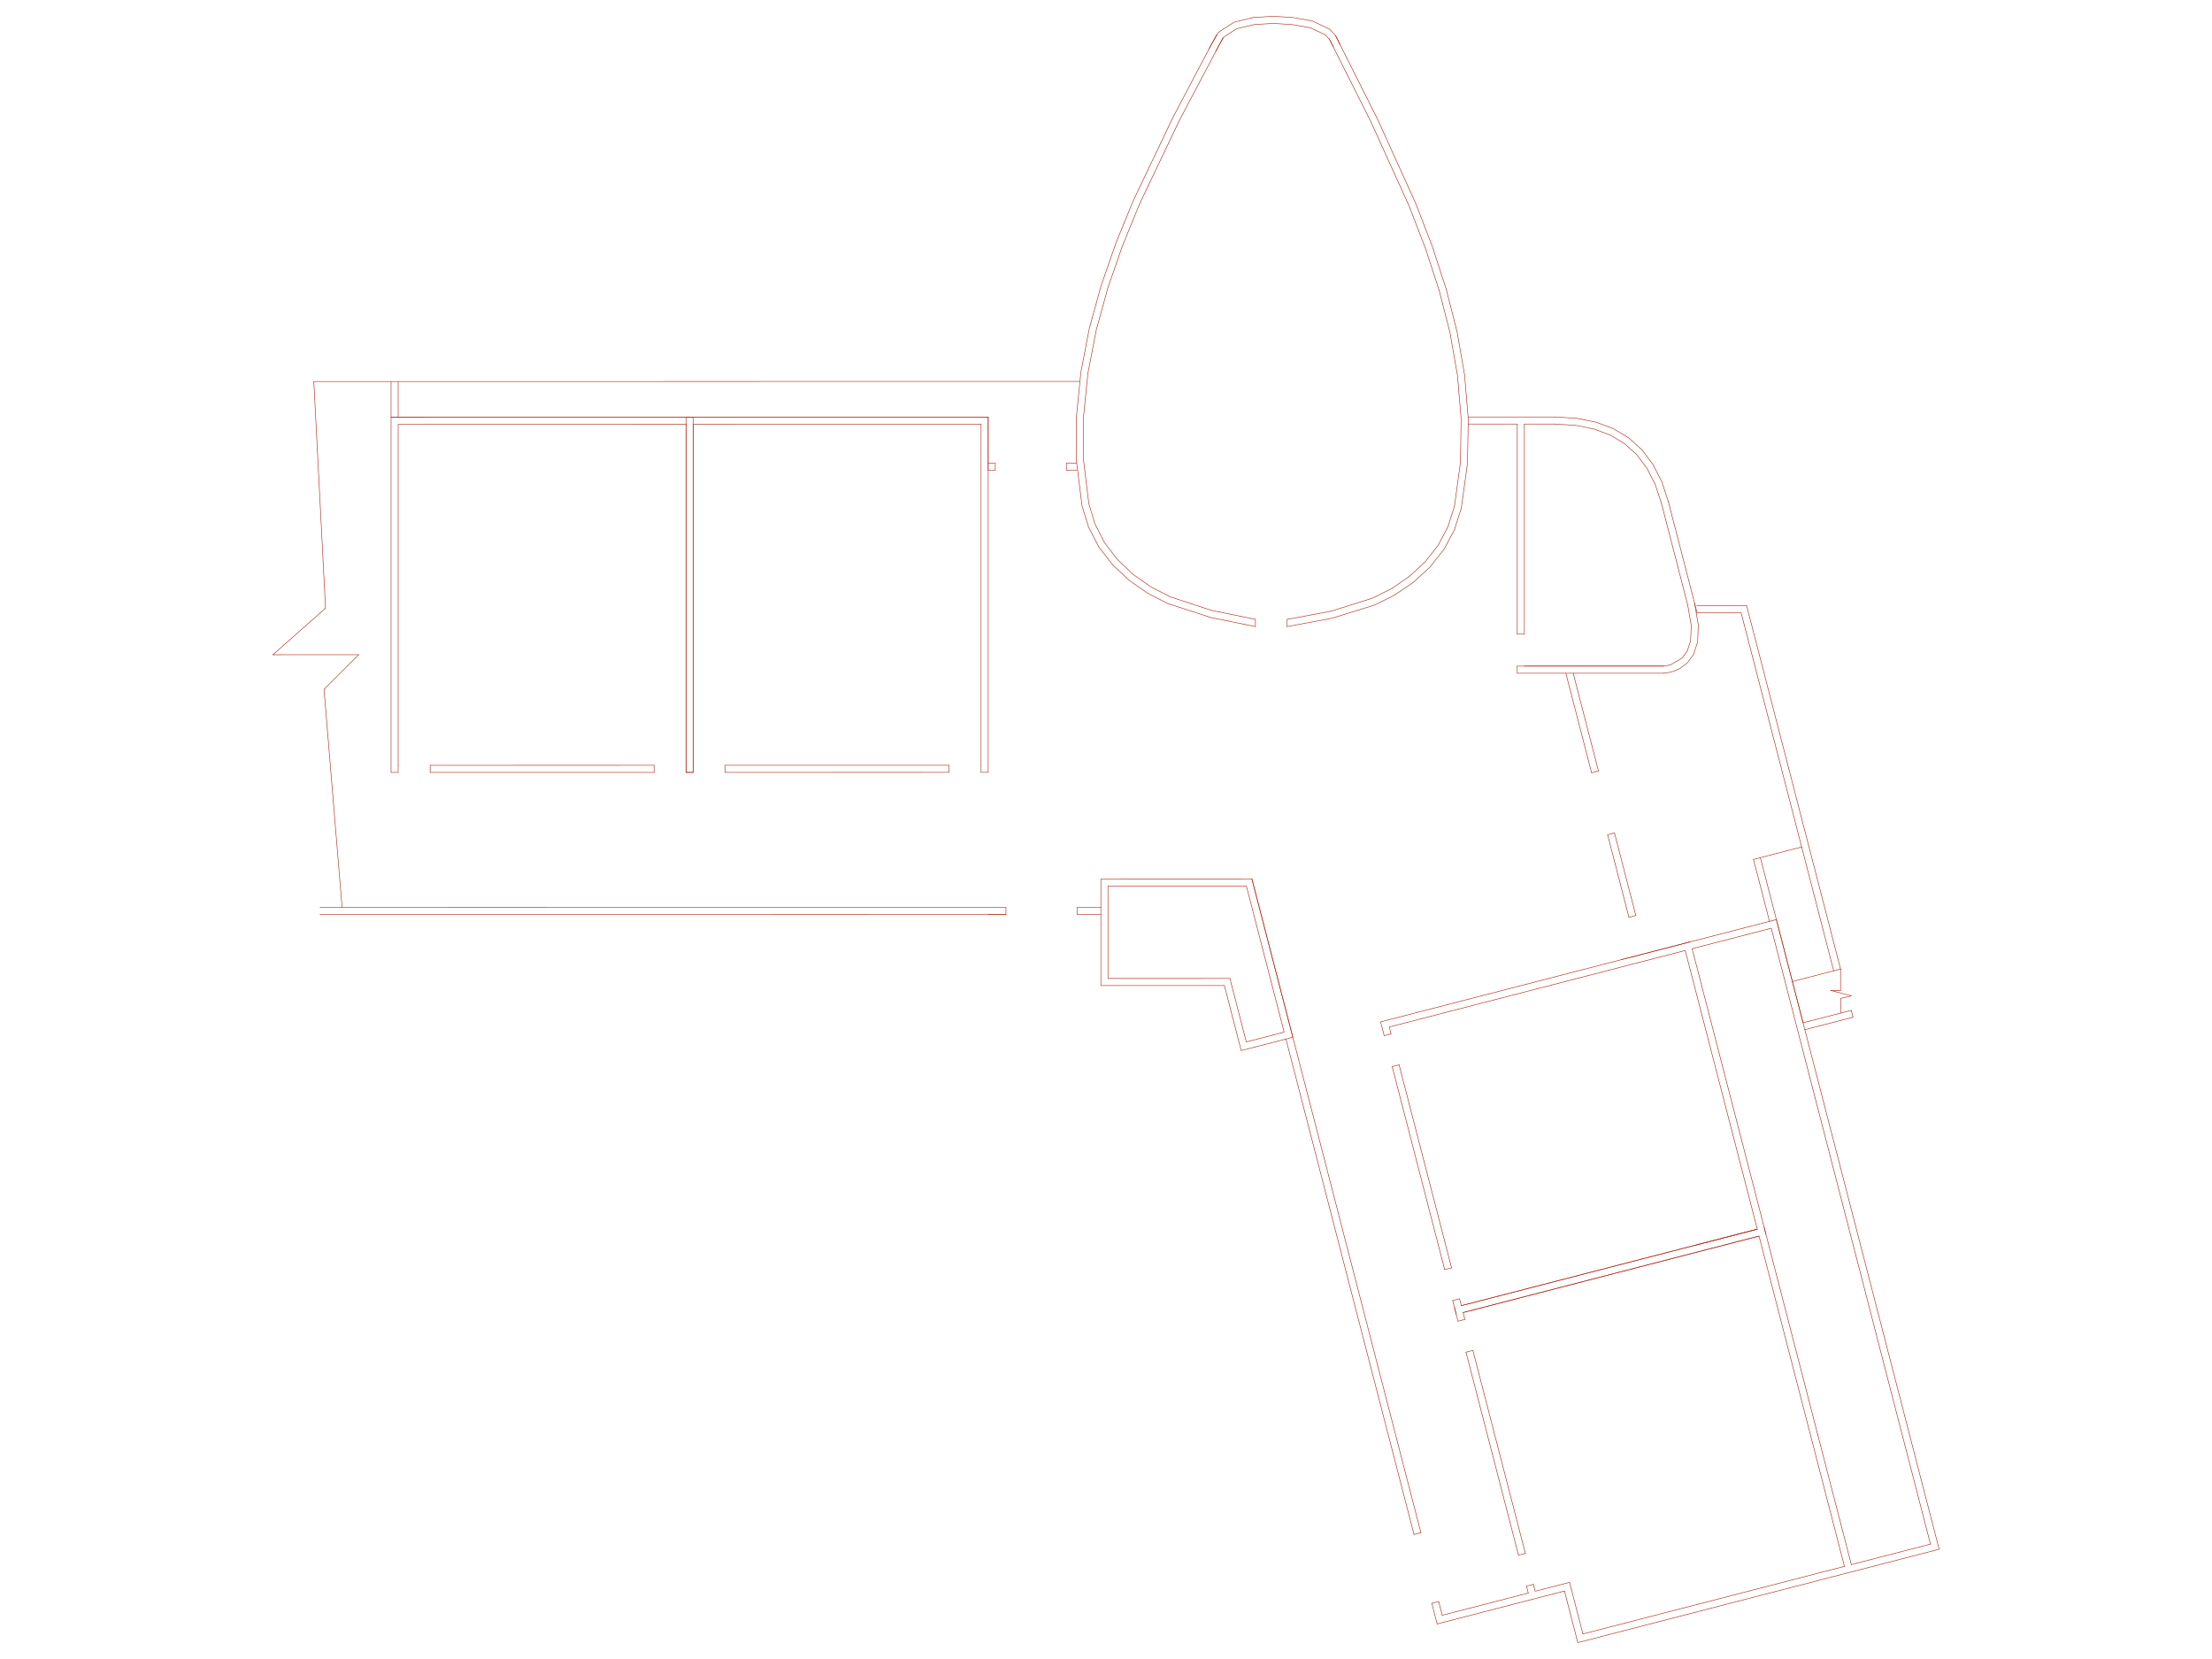
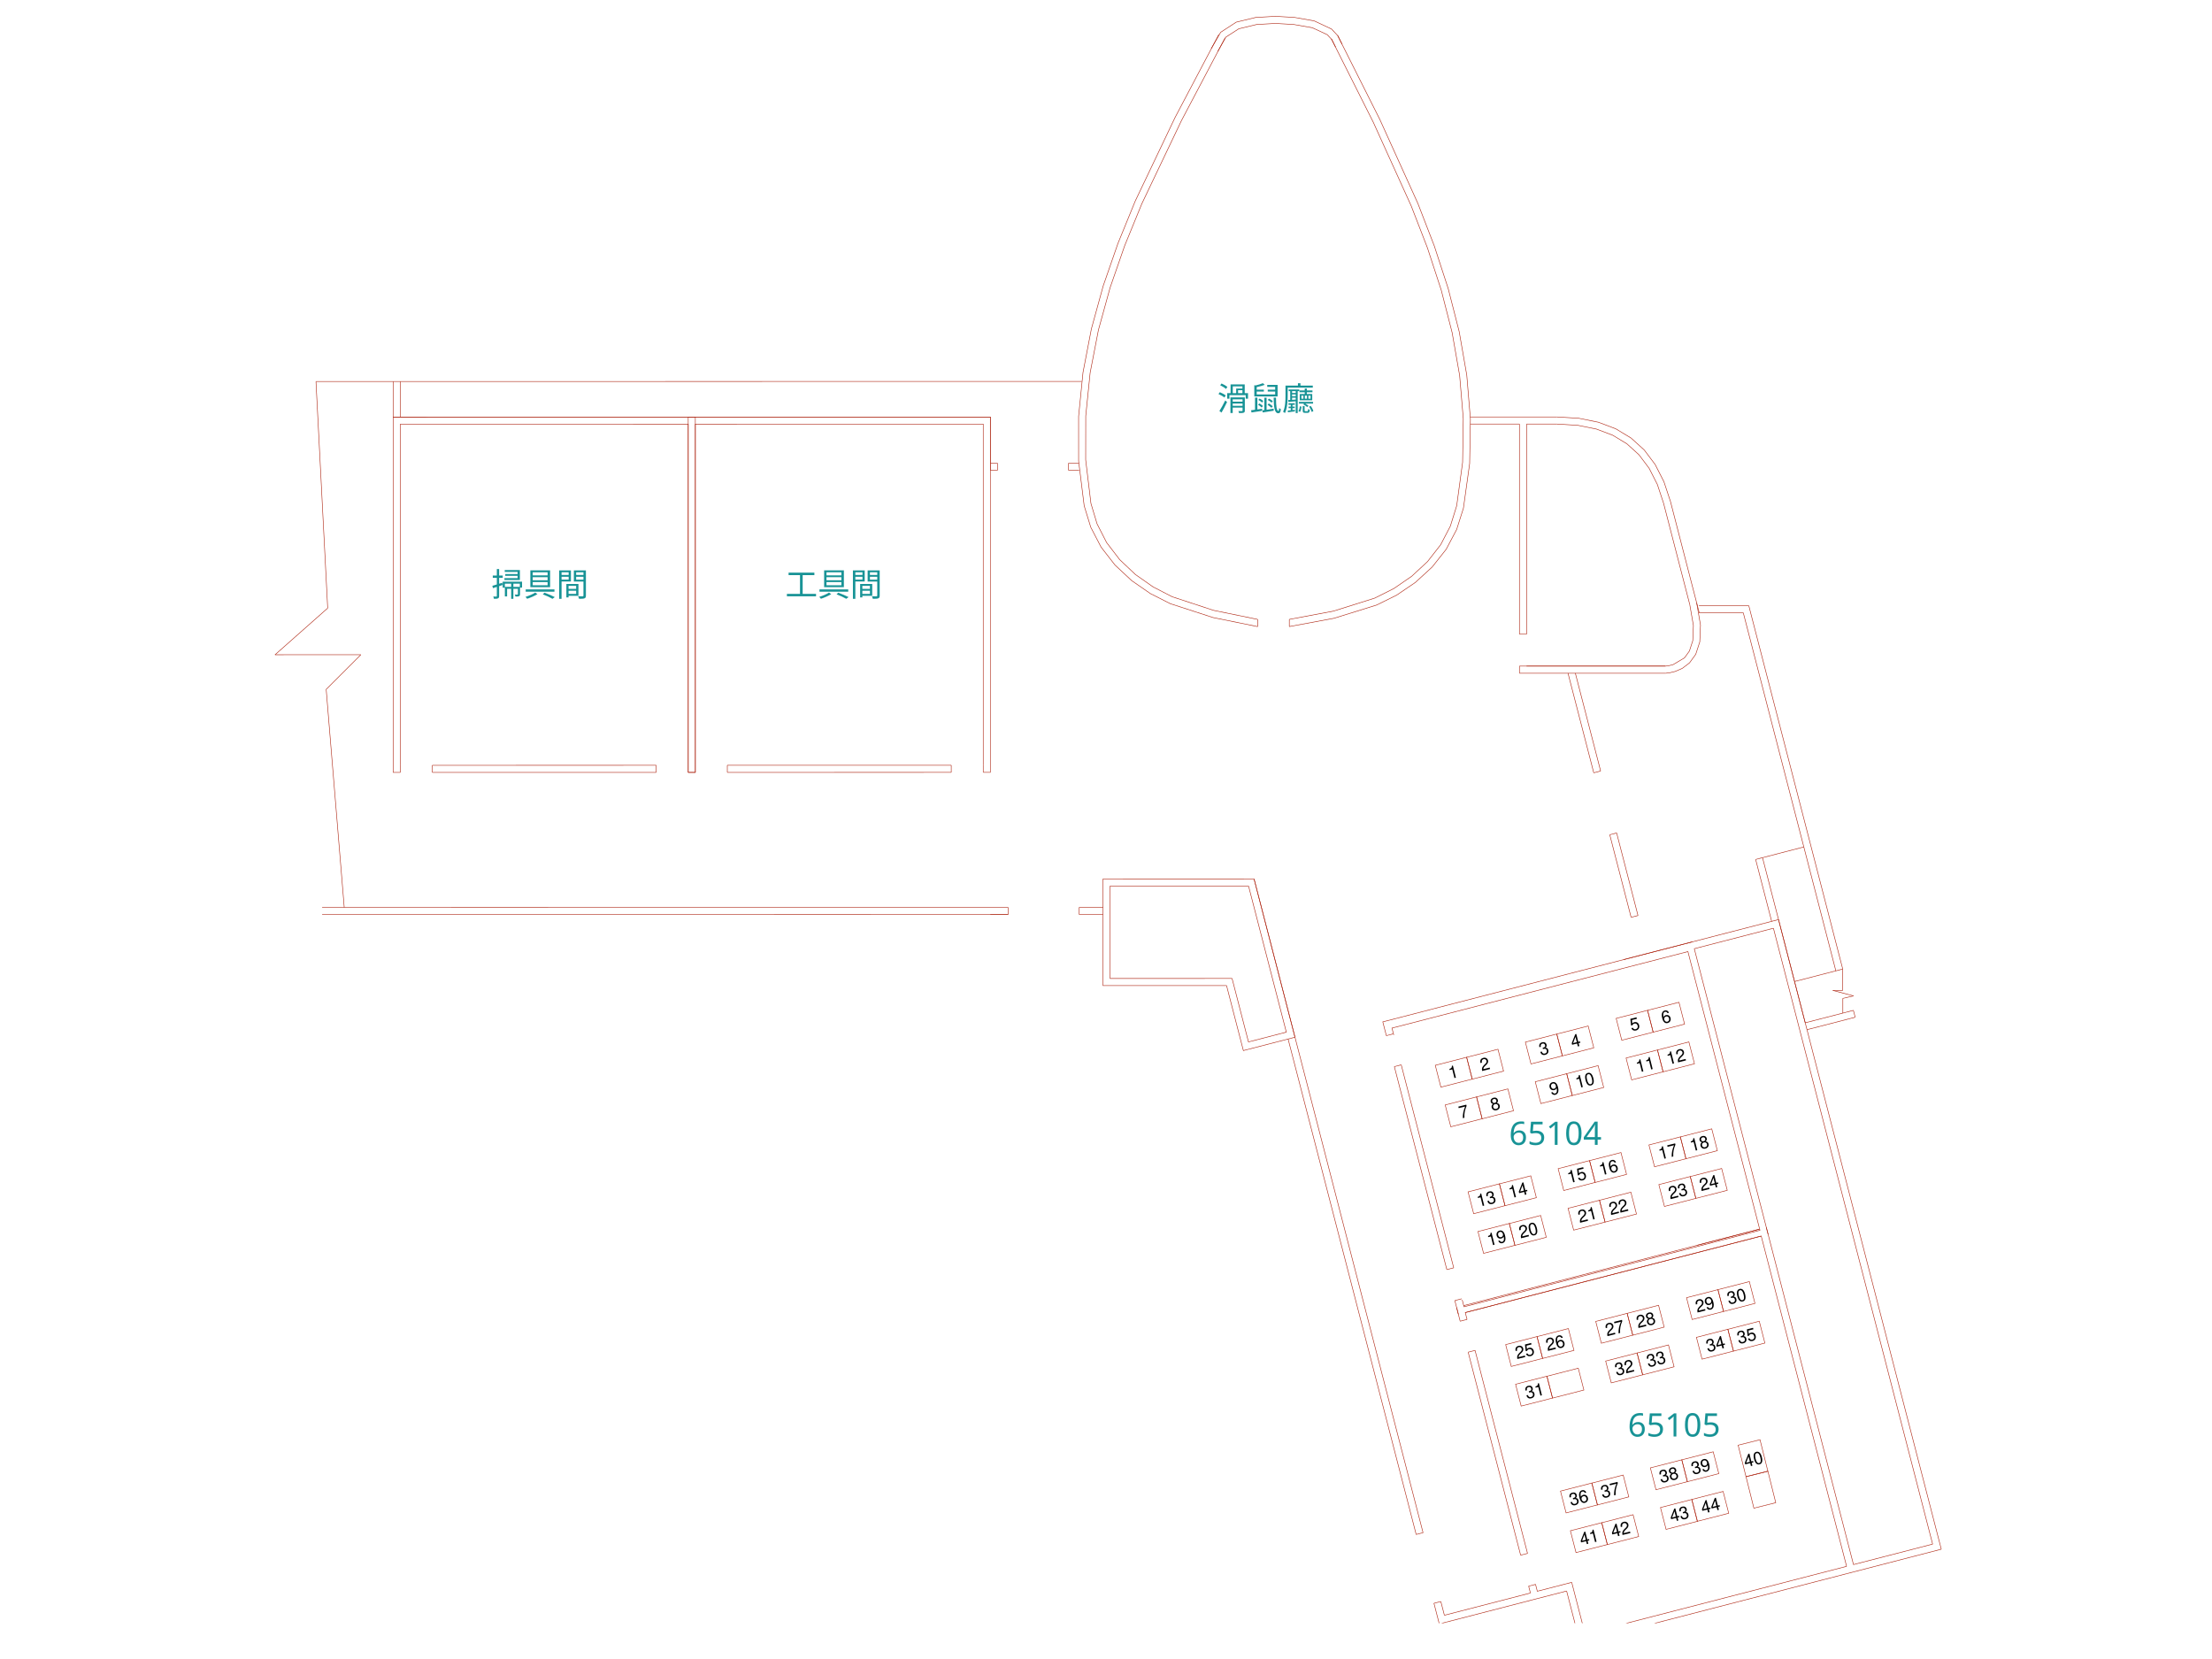
- <svg xmlns="http://www.w3.org/2000/svg" id="map" viewBox="0 0 1024 768" version="1.1" stroke-linecap="round" stroke-linejoin="round" fill-rule="evenodd" xml:space="preserve" fill="#FFFFCE">
+ <svg xmlns="http://www.w3.org/2000/svg" id="map" viewBox="0 0 1024 768" width="1024" height="768">
  <defs>
    <clipPath id="clipId0">
-       <path d="M0,768 1024,768 1024,0 0,0 z" />
+       <path id="svg_1" d="m6.998,751.435l1024,0l0,-768l-1024,0l0,768z" />
    </clipPath>
+     <filter height="200%" width="200%" y="-50%" x="-50%" id="svg_204_blur">
+       <feGaussianBlur stdDeviation="0" in="SourceGraphic" />
+     </filter>
  </defs>
-   <g id="AutoLayers">
-     <g id="0">
-       <g stroke-width="0.1" clip-path="url(#clipId0)" fill="none" stroke="rgb(0,0,0)" />
-       <g stroke-width="0.25" clip-path="url(#clipId0)" fill="none" stroke="#ae2512">
-         <polyline points="148.124,423.383 465.686,423.356 " />
-         <polyline points="498.594,423.353 509.618,423.352 " />
-         <polyline points="148.124,420.093 465.686,420.066 " />
-         <polyline points="498.594,420.063 509.618,420.062 " />
-         <polyline points="184.323,357.573 181.032,357.574 181.032,193.057 320.891,193.045 320.891,357.562 317.6,357.562 " />
-         <polyline points="302.792,357.563 199.131,357.572 " />
-         <polyline points="184.323,354.283 184.323,196.347 317.6,196.335 317.6,354.272 " />
-         <polyline points="302.792,354.273 199.131,354.282 " />
-         <polyline points="579.548,406.894 509.618,406.9 509.618,456.256 566.813,456.251 " />
-         <polyline points="576.999,410.185 512.909,410.191 512.909,452.965 569.361,452.96 " />
-         <polyline points="897.68,717.181 730.409,760.419 " />
-         <polyline points="893.671,714.819 857.03,724.29 " />
-         <polyline points="853.844,725.114 732.772,756.41 " />
-         <polyline points="657.772,709.527 579.548,406.894 " />
-         <polyline points="665.29,751.763 662.82,742.206 " />
-         <polyline points="654.586,710.35 595.3,480.987 " />
-         <polyline points="181.032,193.057 457.459,193.033 " />
-         <polyline points="679.66,193.014 719.689,193.011 " />
-         <polyline points="679.66,196.304 702.389,196.302 " />
-         <polyline points="705.68,196.302 719.689,196.301 " />
-         <polyline points="891.505,693.289 822.338,425.699 " />
-         <polyline points="785.63,283.686 772.321,232.195 " />
-         <polyline points="848.865,449.428 806.024,283.684 " />
-         <polyline points="857.815,470.903 856.992,467.718 " />
-         <polyline points="852.051,448.604 808.572,280.394 " />
-         <polyline points="888.319,694.113 819.975,429.708 " />
-         <polyline points="754.087,424.649 744.206,386.422 " />
-         <polyline points="736.795,357.752 724.881,311.659 " />
-         <polyline points="757.273,423.826 747.392,385.599 " />
-         <polyline points="739.981,356.928 728.28,311.659 " />
-         <polyline points="781.261,279.933 769.135,233.018 " />
-         <polyline points="640.783,479.425 639.136,473.054 782.511,435.993 " />
-         <polyline points="783.335,439.179 817.507,571.382 " />
-         <polyline points="814.32,572.205 677.317,607.619 " />
-         <polyline points="674.131,608.442 672.484,602.071 " />
-         <polyline points="668.779,587.736 644.488,493.761 " />
-         <polyline points="643.969,478.602 643.146,475.416 780.149,440.003 813.497,569.019 676.494,604.433 675.671,601.247 " />
-         <polyline points="671.965,586.912 647.674,492.937 " />
-         <polyline points="579.548,406.894 598.486,480.163 574.59,486.34 566.813,456.251 " />
-         <polyline points="576.999,410.185 594.477,477.801 576.953,482.331 569.361,452.96 " />
-         <polyline points="184.323,354.283 184.323,357.573 " />
-         <polyline points="302.792,354.273 302.792,357.563 " />
-         <polyline points="199.131,354.282 199.131,357.572 " />
-         <polyline points="317.6,354.272 317.6,357.562 " />
-         <polyline points="320.891,357.562 317.6,357.562 317.6,193.045 457.459,193.033 457.459,357.55 454.168,357.55 " />
-         <polyline points="439.36,357.551 335.699,357.56 " />
-         <polyline points="320.891,354.271 320.891,196.335 454.168,196.324 454.168,354.26 " />
-         <polyline points="439.36,354.261 335.699,354.27 " />
-         <polyline points="320.891,354.271 320.891,357.562 " />
-         <polyline points="439.36,354.261 439.36,357.551 " />
-         <polyline points="335.699,354.27 335.699,357.56 " />
-         <polyline points="454.168,354.26 454.168,357.55 " />
-         <polyline points="499.78,176.578 145.273,176.608 " />
-         <polyline points="181.032,193.057 181.032,176.605 " />
-         <polyline points="184.323,193.056 184.323,176.605 " />
-         <polyline points="457.459,423.357 465.686,423.356 " />
-         <polyline points="465.686,423.356 465.686,420.066 " />
-         <polyline points="498.594,420.063 498.594,423.353 " />
-         <polyline points="457.459,193.033 457.466,217.711 " />
-         <polyline points="457.466,217.711 460.757,217.71 " />
-         <polyline points="493.665,217.707 498.601,217.707 " />
-         <polyline points="457.466,214.42 460.757,214.42 " />
-         <polyline points="493.665,214.417 498.379,214.417 " />
-         <polyline points="581.176,290.074 560.514,285.871 540.786,279.469 531.552,274.787 522.914,268.81 515.182,261.592 508.735,253.294 503.948,244.079 500.903,234.158 498.322,213.399 498.315,192.751 500.36,172.387 504.229,152.276 509.695,132.387 516.528,112.688 524.502,93.147 542.958,54.414 563.239,15.935 " />
-         <polyline points="581.176,286.729 560.76,282.544 541.639,276.252 532.818,271.711 524.612,265.952 517.305,259.037 511.272,251.154 506.854,242.482 504.027,233.049 501.589,212.861 501.618,192.597 503.657,172.585 507.49,152.784 512.901,133.16 519.671,113.682 527.58,94.322 545.925,55.841 566.14,17.488 " />
-         <polyline points="595.863,290.062 616.528,286.22 636.272,280.09 645.535,275.51 654.215,269.622 661.991,262.494 668.485,254.277 673.326,245.127 676.463,235.258 679.343,214.595 679.697,194.012 678.011,173.672 674.51,153.548 669.421,133.614 662.973,113.842 655.39,94.205 637.729,55.228 618.255,16.467 " />
-         <polyline points="595.863,286.728 616.273,282.903 635.406,276.884 644.254,272.447 652.504,266.779 659.858,259.956 665.94,252.156 670.416,243.546 673.343,234.153 676.082,214.041 676.398,193.837 674.714,173.843 671.246,154.024 666.208,134.351 659.819,114.796 652.296,95.335 634.739,56.604 615.324,17.964 " />
-         <polyline points="559.747,22.458 564.08,14.939 571.274,10.259 580.285,8.079 589.459,7.556 598.189,8.056 607.401,9.673 615.443,13.461 618.316,16.559 620.295,20.462 " />
-         <polyline points="562.76,23.781 566.497,17.171 572.477,13.322 580.707,11.342 589.444,10.846 597.846,11.329 606.522,12.844 613.404,16.044 615.565,18.365 617.284,21.791 " />
-         <polyline points="460.757,214.42 460.757,217.71 " />
-         <polyline points="493.665,217.707 493.665,214.417 " />
-         <polyline points="595.863,286.728 595.863,290.062 " />
-         <polyline points="581.176,286.729 581.176,290.074 " />
-         <polyline points="702.389,311.661 770.089,311.655 " />
-         <polyline points="702.389,308.371 770.012,308.365 " />
-         <polyline points="705.68,308.371 770.012,308.365 " />
-         <polyline points="785.469,283.686 806.024,283.684 " />
-         <polyline points="785.469,280.396 808.572,280.394 " />
-         <polyline points="719.689,193.011 729.809,193.622 738.917,195.458 747.013,198.519 754.098,202.805 760.171,208.315 765.233,215.05 769.283,223.01 772.321,232.195 " />
-         <polyline points="719.689,196.301 729.393,196.886 738.016,198.623 745.58,201.481 752.133,205.444 757.736,210.529 762.436,216.784 766.242,224.267 769.135,233.018 " />
-         <polyline points="781.261,279.933 782.923,289.553 782.642,296.568 781.084,301.378 778.802,304.536 773.467,307.709 771.239,308.234 770.012,308.365 " />
-         <polyline points="784.447,279.11 786.206,289.323 785.883,297.139 784.013,302.879 781.129,306.862 777.768,309.411 774.462,310.845 771.747,311.485 770.157,311.652 " />
-         <polyline points="702.389,196.302 702.389,293.598 " />
-         <polyline points="702.389,308.371 702.389,311.661 " />
-         <polyline points="705.68,196.302 705.68,293.597 " />
-         <polyline points="782.511,435.993 750.65,444.229 " />
-         <polyline points="702.389,293.598 705.68,293.597 " />
-         <polyline points="747.392,385.599 744.206,386.422 " />
-         <polyline points="757.273,423.826 754.087,424.649 " />
-         <polyline points="736.795,357.752 739.981,356.928 " />
-         <polyline points="770.157,311.652 770.089,311.655 " />
-         <polyline points="643.969,478.602 640.783,479.425 " />
-         <polyline points="644.488,493.761 647.674,492.937 " />
-         <polyline points="675.671,601.247 672.484,602.071 " />
-         <polyline points="668.779,587.736 671.965,586.912 " />
-         <polyline points="674.955,611.628 673.308,605.257 " />
-         <polyline points="676.494,604.433 813.497,569.019 " />
-         <polyline points="816.683,568.196 851.678,703.584 " />
-         <polyline points="724.234,736.527 708.303,740.645 " />
-         <polyline points="707.48,737.459 706.656,734.273 " />
-         <polyline points="702.951,719.938 678.66,625.963 " />
-         <polyline points="678.141,610.804 677.317,607.619 814.32,572.205 847.669,701.222 " />
-         <polyline points="726.596,732.518 710.666,736.636 709.842,733.45 " />
-         <polyline points="706.137,719.115 681.846,625.139 " />
-         <polyline points="813.497,569.019 784.822,576.432 " />
-         <polyline points="678.141,610.804 674.955,611.628 " />
-         <polyline points="678.66,625.963 681.846,625.139 " />
-         <polyline points="709.842,733.45 706.656,734.273 " />
-         <polyline points="702.951,719.938 706.137,719.115 " />
-         <polyline points="724.234,736.527 730.409,760.419 " />
-         <polyline points="727.42,735.703 732.772,756.41 " />
-         <polyline points="888.319,694.113 893.671,714.819 " />
-         <polyline points="897.68,717.181 891.505,693.289 " />
-         <polyline points="708.303,740.645 668.477,750.939 " />
-         <polyline points="707.48,737.459 667.653,747.754 " />
-         <polyline points="851.678,703.584 857.03,724.29 " />
-         <polyline points="848.492,704.407 853.844,725.114 " />
-         <polyline points="847.669,701.222 848.492,704.407 " />
-         <polyline points="727.42,735.703 726.596,732.518 " />
-         <polyline points="668.477,750.939 665.29,751.763 " />
-         <polyline points="667.653,747.754 666.006,741.383 " />
-         <polyline points="666.006,741.383 662.82,742.206 " />
-         <polyline points="654.586,710.35 657.772,709.527 " />
-         <polyline points="782.511,435.993 822.338,425.699 " />
-         <polyline points="783.335,439.179 819.975,429.708 " />
-         <polyline points="822.338,425.699 814.927,397.028 " />
-         <polyline points="819.152,426.522 811.741,397.852 " />
-         <polyline points="814.927,397.028 834.044,392.087 " />
-         <polyline points="822.338,425.699 834.689,473.483 " />
-         <polyline points="834.689,473.483 856.992,467.718 " />
-         <polyline points="835.513,476.668 857.815,470.903 " />
-         <polyline points="829.749,454.369 852.051,448.604 " />
-         <polyline points="814.927,397.028 811.741,397.852 " />
-         <polyline points="852.051,448.604 852.051,458.507 " />
-         <polyline points="852.051,458.507 847.485,458.508 " />
-         <polyline points="847.485,458.508 857.041,461.026 " />
-         <polyline points="857.041,461.026 852.106,462.18 " />
-         <polyline points="852.106,462.18 852.106,468.981 " />
-         <polyline points="145.273,176.608 150.697,281.525 " />
-         <polyline points="150.697,281.525 126.32,303.103 " />
-         <polyline points="126.32,303.103 166.02,303.099 " />
-         <polyline points="166.02,303.099 150,319.112 " />
-         <polyline points="150,319.112 158.358,420.092 " />
+   <g>
+     <rect fill="none" id="canvas_background" height="402" width="582" y="-1" x="-1" />
+   </g>
+   <g>
+     <g id="AutoLayers">
+       <g id="0">
+         <g id="svg_2" stroke="rgb(0,0,0)" fill="none" clip-path="url(#clipId0)" stroke-width="0.1" />
+         <g id="svg_3" stroke="#ae2512" fill="none" clip-path="url(#clipId0)" stroke-width="0.25">
+           <polyline id="svg_4" points="149.124,423.383 466.686,423.356 " />
+           <polyline id="svg_5" points="499.594,423.353 510.618,423.352 " />
+           <polyline id="svg_6" points="149.124,420.093 466.686,420.066 " />
+           <polyline id="svg_7" points="499.594,420.063 510.618,420.062 " />
+           <polyline id="svg_8" points="185.323,357.573 182.032,357.574 182.032,193.057 321.891,193.045 321.891,357.562 318.6,357.562 " />
+           <polyline id="svg_9" points="303.792,357.563 200.131,357.572 " />
+           <polyline id="svg_10" points="185.323,354.283 185.323,196.347 318.6,196.335 318.6,354.272 " />
+           <polyline id="svg_11" points="303.792,354.273 200.131,354.282 " />
+           <polyline id="svg_12" points="580.548,406.894 510.618,406.9 510.618,456.256 567.813,456.251 " />
+           <polyline id="svg_13" points="577.999,410.185 513.909,410.191 513.909,452.965 570.361,452.96 " />
+           <polyline id="svg_14" points="898.68,717.181 731.409,760.419 " />
+           <polyline id="svg_15" points="894.671,714.819 858.03,724.29 " />
+           <polyline id="svg_16" points="854.844,725.114 733.772,756.41 " />
+           <polyline id="svg_17" points="658.772,709.527 580.548,406.894 " />
+           <polyline id="svg_18" points="666.29,751.763 663.82,742.206 " />
+           <polyline id="svg_19" points="655.586,710.35 596.3,480.987 " />
+           <polyline id="svg_20" points="182.032,193.057 458.459,193.033 " />
+           <polyline id="svg_21" points="680.66,193.014 720.689,193.011 " />
+           <polyline id="svg_22" points="680.66,196.304 703.389,196.302 " />
+           <polyline id="svg_23" points="706.68,196.302 720.689,196.301 " />
+           <polyline id="svg_24" points="892.505,693.289 823.338,425.699 " />
+           <polyline id="svg_25" points="786.63,283.686 773.321,232.195 " />
+           <polyline id="svg_26" points="849.865,449.428 807.024,283.684 " />
+           <polyline id="svg_27" points="858.815,470.903 857.992,467.718 " />
+           <polyline id="svg_28" points="853.051,448.604 809.572,280.394 " />
+           <polyline id="svg_29" points="889.319,694.113 820.975,429.708 " />
+           <polyline id="svg_30" points="755.087,424.649 745.206,386.422 " />
+           <polyline id="svg_31" points="737.795,357.752 725.881,311.659 " />
+           <polyline id="svg_32" points="758.273,423.826 748.392,385.599 " />
+           <polyline id="svg_33" points="740.981,356.928 729.28,311.659 " />
+           <polyline id="svg_34" points="782.261,279.933 770.135,233.018 " />
+           <polyline id="svg_35" points="641.783,479.425 640.136,473.054 783.511,435.993 " />
+           <polyline id="svg_36" points="784.335,439.179 818.507,571.382 " />
+           <polyline id="svg_37" points="815.32,572.205 678.317,607.619 " />
+           <polyline id="svg_38" points="675.131,608.442 673.484,602.071 " />
+           <polyline id="svg_39" points="669.779,587.736 645.488,493.761 " />
+           <polyline stroke="null" id="svg_40" points="645.208,479.115 644.385,475.929 781.388,440.516 814.736,569.532 677.733,604.946 676.91,601.76 " />
+           <polyline id="svg_41" points="672.965,586.912 648.674,492.937 " />
+           <polyline id="svg_42" points="580.548,406.894 599.486,480.163 575.59,486.34 567.813,456.251 " />
+           <polyline id="svg_43" points="577.999,410.185 595.477,477.801 577.953,482.331 570.361,452.96 " />
+           <polyline id="svg_44" points="185.323,354.283 185.323,357.573 " />
+           <polyline id="svg_45" points="303.792,354.273 303.792,357.563 " />
+           <polyline id="svg_46" points="200.131,354.282 200.131,357.572 " />
+           <polyline id="svg_47" points="318.6,354.272 318.6,357.562 " />
+           <polyline id="svg_48" points="321.891,357.562 318.6,357.562 318.6,193.045 458.459,193.033 458.459,357.55 455.168,357.55 " />
+           <polyline id="svg_49" points="440.36,357.551 336.699,357.56 " />
+           <polyline id="svg_50" points="321.891,354.271 321.891,196.335 455.168,196.324 455.168,354.26 " />
+           <polyline id="svg_51" points="440.36,354.261 336.699,354.27 " />
+           <polyline id="svg_52" points="321.891,354.271 321.891,357.562 " />
+           <polyline id="svg_53" points="440.36,354.261 440.36,357.551 " />
+           <polyline id="svg_54" points="336.699,354.27 336.699,357.56 " />
+           <polyline id="svg_55" points="455.168,354.26 455.168,357.55 " />
+           <polyline id="svg_56" points="500.78,176.578 146.273,176.608 " />
+           <polyline id="svg_57" points="182.032,193.057 182.032,176.605 " />
+           <polyline id="svg_58" points="185.323,193.056 185.323,176.605 " />
+           <polyline id="svg_59" points="458.459,423.357 466.686,423.356 " />
+           <polyline id="svg_60" points="466.686,423.356 466.686,420.066 " />
+           <polyline id="svg_61" points="499.594,420.063 499.594,423.353 " />
+           <polyline id="svg_62" points="458.459,193.033 458.466,217.711 " />
+           <polyline id="svg_63" points="458.466,217.711 461.757,217.71 " />
+           <polyline id="svg_64" points="494.665,217.707 499.601,217.707 " />
+           <polyline id="svg_65" points="458.466,214.42 461.757,214.42 " />
+           <polyline id="svg_66" points="494.665,214.417 499.379,214.417 " />
+           <polyline id="svg_67" points="582.176,290.074 561.514,285.871 541.786,279.469 532.552,274.787 523.914,268.81 516.182,261.592 509.735,253.294 504.948,244.079 501.903,234.158 499.322,213.399 499.315,192.751 501.36,172.387 505.229,152.276 510.695,132.387 517.528,112.688 525.502,93.147 543.958,54.415 564.239,15.935 " />
+           <polyline id="svg_68" points="582.176,286.729 561.76,282.544 542.639,276.252 533.818,271.711 525.612,265.952 518.305,259.037 512.272,251.154 507.854,242.482 505.027,233.049 502.589,212.861 502.618,192.597 504.657,172.585 508.49,152.784 513.901,133.16 520.671,113.682 528.58,94.322 546.925,55.841 567.14,17.488 " />
+           <polyline id="svg_69" points="596.863,290.062 617.528,286.22 637.272,280.09 646.535,275.51 655.215,269.622 662.991,262.494 669.485,254.277 674.326,245.127 677.463,235.258 680.343,214.595 680.697,194.012 679.011,173.672 675.51,153.548 670.421,133.614 663.973,113.842 656.39,94.205 638.729,55.228 619.255,16.467 " />
+           <polyline id="svg_70" points="596.863,286.728 617.273,282.903 636.406,276.884 645.254,272.447 653.504,266.779 660.858,259.956 666.94,252.156 671.416,243.546 674.343,234.153 677.082,214.041 677.398,193.837 675.714,173.843 672.246,154.024 667.208,134.351 660.819,114.796 653.296,95.336 635.739,56.604 616.324,17.964 " />
+           <polyline id="svg_71" points="560.747,22.458 565.08,14.939 572.274,10.259 581.285,8.079 590.459,7.556 599.189,8.056 608.401,9.673 616.443,13.462 619.316,16.559 621.295,20.462 " />
+           <polyline id="svg_72" points="563.76,23.781 567.497,17.171 573.477,13.322 581.707,11.342 590.444,10.846 598.846,11.329 607.522,12.844 614.404,16.044 616.565,18.365 618.284,21.791 " />
+           <polyline id="svg_73" points="461.757,214.42 461.757,217.71 " />
+           <polyline id="svg_74" points="494.665,217.707 494.665,214.417 " />
+           <polyline id="svg_75" points="596.863,286.728 596.863,290.062 " />
+           <polyline id="svg_76" points="582.176,286.729 582.176,290.074 " />
+           <polyline id="svg_77" points="703.389,311.661 771.089,311.655 " />
+           <polyline id="svg_78" points="703.389,308.371 771.012,308.365 " />
+           <polyline id="svg_79" points="706.68,308.371 771.012,308.365 " />
+           <polyline id="svg_80" points="786.469,283.686 807.024,283.684 " />
+           <polyline id="svg_81" points="786.469,280.396 809.572,280.394 " />
+           <polyline id="svg_82" points="720.689,193.011 730.809,193.622 739.917,195.458 748.013,198.519 755.098,202.805 761.171,208.315 766.233,215.05 770.283,223.01 773.321,232.195 " />
+           <polyline id="svg_83" points="720.689,196.301 730.393,196.886 739.016,198.623 746.58,201.481 753.133,205.444 758.736,210.529 763.436,216.784 767.242,224.267 770.135,233.018 " />
+           <polyline id="svg_84" points="782.261,279.933 783.923,289.553 783.642,296.568 782.084,301.378 779.802,304.536 774.467,307.709 772.239,308.234 771.012,308.365 " />
+           <polyline id="svg_85" points="785.447,279.11 787.206,289.323 786.883,297.139 785.013,302.879 782.129,306.862 778.768,309.411 775.462,310.845 772.747,311.485 771.157,311.652 " />
+           <polyline id="svg_86" points="703.389,196.302 703.389,293.598 " />
+           <polyline id="svg_87" points="703.389,308.371 703.389,311.661 " />
+           <polyline id="svg_88" points="706.68,196.302 706.68,293.597 " />
+           <polyline id="svg_89" points="783.511,435.993 751.65,444.229 " />
+           <polyline id="svg_90" points="703.389,293.598 706.68,293.597 " />
+           <polyline id="svg_91" points="748.392,385.599 745.206,386.422 " />
+           <polyline id="svg_92" points="758.273,423.826 755.087,424.649 " />
+           <polyline id="svg_93" points="737.795,357.752 740.981,356.928 " />
+           <polyline id="svg_94" points="771.157,311.652 771.089,311.655 " />
+           <polyline id="svg_95" points="644.969,478.602 641.783,479.425 " />
+           <polyline id="svg_96" points="645.488,493.761 648.674,492.937 " />
+           <polyline id="svg_97" points="676.671,601.247 673.484,602.071 " />
+           <polyline id="svg_98" points="669.779,587.736 672.965,586.912 " />
+           <polyline id="svg_99" points="675.955,611.628 674.308,605.257 " />
+           <polyline id="svg_100" points="677.494,604.433 814.497,569.019 " />
+           <polyline id="svg_101" points="817.683,568.196 852.678,703.584 " />
+           <polyline id="svg_102" points="725.234,736.527 709.303,740.645 " />
+           <polyline id="svg_103" points="708.48,737.459 707.656,734.273 " />
+           <polyline id="svg_104" points="703.951,719.938 679.66,625.963 " />
+           <polyline id="svg_105" points="679.141,610.804 678.317,607.619 815.32,572.205 848.669,701.222 " />
+           <polyline id="svg_106" points="727.596,732.518 711.666,736.636 710.842,733.45 " />
+           <polyline id="svg_107" points="707.137,719.115 682.846,625.139 " />
+           <polyline id="svg_108" points="814.497,569.019 785.822,576.432 " />
+           <polyline id="svg_109" points="679.141,610.804 675.955,611.628 " />
+           <polyline id="svg_110" points="679.66,625.963 682.846,625.139 " />
+           <polyline id="svg_111" points="710.842,733.45 707.656,734.273 " />
+           <polyline id="svg_112" points="703.951,719.938 707.137,719.115 " />
+           <polyline id="svg_113" points="725.234,736.527 731.409,760.419 " />
+           <polyline id="svg_114" points="728.42,735.703 733.772,756.41 " />
+           <polyline id="svg_115" points="889.319,694.113 894.671,714.819 " />
+           <polyline id="svg_116" points="898.68,717.181 892.505,693.289 " />
+           <polyline id="svg_117" points="709.303,740.645 669.477,750.939 " />
+           <polyline id="svg_118" points="708.48,737.459 668.653,747.754 " />
+           <polyline id="svg_119" points="852.678,703.584 858.03,724.29 " />
+           <polyline id="svg_120" points="849.492,704.407 854.844,725.114 " />
+           <polyline id="svg_121" points="848.669,701.222 849.492,704.407 " />
+           <polyline id="svg_122" points="728.42,735.703 727.596,732.518 " />
+           <polyline id="svg_123" points="669.477,750.939 666.29,751.763 " />
+           <polyline id="svg_124" points="668.653,747.754 667.006,741.383 " />
+           <polyline id="svg_125" points="667.006,741.383 663.82,742.206 " />
+           <polyline id="svg_126" points="655.586,710.35 658.772,709.527 " />
+           <polyline id="svg_127" points="783.511,435.993 823.338,425.699 " />
+           <polyline id="svg_128" points="784.335,439.179 820.975,429.708 " />
+           <polyline id="svg_129" points="823.338,425.699 815.927,397.028 " />
+           <polyline id="svg_130" points="820.152,426.522 812.741,397.852 " />
+           <polyline id="svg_131" points="815.927,397.028 835.044,392.087 " />
+           <polyline id="svg_132" points="823.338,425.699 835.689,473.483 " />
+           <polyline id="svg_133" points="835.689,473.483 857.992,467.718 " />
+           <polyline id="svg_134" points="836.513,476.668 858.815,470.903 " />
+           <polyline id="svg_135" points="830.749,454.369 853.051,448.604 " />
+           <polyline id="svg_136" points="815.927,397.028 812.741,397.852 " />
+           <polyline id="svg_137" points="853.051,448.604 853.051,458.507 " />
+           <polyline id="svg_138" points="853.051,458.507 848.485,458.508 " />
+           <polyline id="svg_139" points="848.485,458.508 858.041,461.026 " />
+           <polyline id="svg_140" points="858.041,461.026 853.106,462.18 " />
+           <polyline id="svg_141" points="853.106,462.18 853.106,468.981 " />
+           <polyline id="svg_142" points="146.273,176.608 151.697,281.525 " />
+           <polyline id="svg_143" points="151.697,281.525 127.32,303.103 " />
+           <polyline id="svg_144" points="127.32,303.103 167.02,303.099 " />
+           <polyline id="svg_145" points="167.02,303.099 151,319.112 " />
+           <polyline id="svg_146" points="151,319.112 159.358,420.092 " />
+           <rect stroke="null" transform="rotate(-14.39045 672.9971,496.3505) " id="svg_154" height="10.435" width="15" y="491.133" x="665.497" fill-opacity="null" stroke-opacity="null" stroke-width="null" fill="null" />
+           <rect stroke="null" transform="rotate(-14.39045 687.0291,492.7698) " id="svg_155" height="10.435" width="15" y="487.552" x="680.006" fill-opacity="null" stroke-opacity="null" stroke-width="null" fill="null" />
+           <rect stroke="null" transform="rotate(-14.39045 714.6931,485.6084) " id="svg_158" height="10.435" width="15" y="480.391" x="707.2" fill-opacity="null" stroke-opacity="null" stroke-width="null" fill="null" />
+           <rect stroke="null" transform="rotate(-14.39045 728.7823,482.0007) " id="svg_159" height="10.435" width="15" y="476.784" x="721.766" fill-opacity="null" stroke-opacity="null" stroke-width="null" fill="null" />
+           <rect stroke="null" transform="rotate(-14.39045 756.722,474.6306) " id="svg_160" height="10.435" width="15" y="469.414" x="749.229" fill-opacity="null" stroke-opacity="null" stroke-width="null" fill="null" />
+           <rect stroke="null" transform="rotate(-14.39045 770.8113,471.0229) " id="svg_161" height="10.435" width="15" y="465.806" x="763.795" fill-opacity="null" stroke-opacity="null" stroke-width="null" fill="null" />
+           <rect stroke="null" transform="rotate(-14.39045 677.5865,514.7039) " id="svg_162" height="10.435" width="15" y="509.486" x="670.085" fill-opacity="null" stroke-opacity="null" stroke-width="null" fill="null" />
+           <rect stroke="null" transform="rotate(-14.39045 691.6185,511.1225) " id="svg_163" height="10.435" width="15" y="505.905" x="684.595" fill-opacity="null" stroke-opacity="null" stroke-width="null" fill="null" />
+           <rect stroke="null" transform="rotate(-14.39045 719.2824,503.9611) " id="svg_164" height="10.435" width="15" y="498.744" x="711.788" fill-opacity="null" stroke-opacity="null" stroke-width="null" fill="null" />
+           <rect stroke="null" transform="rotate(-14.39045 733.3717,500.3534) " id="svg_165" height="10.435" width="15" y="495.136" x="726.355" fill-opacity="null" stroke-opacity="null" stroke-width="null" fill="null" />
+           <rect stroke="null" transform="rotate(-14.39045 761.3113,492.9833) " id="svg_166" height="10.435" width="15" y="487.766" x="753.817" fill-opacity="null" stroke-opacity="null" stroke-width="null" fill="null" />
+           <rect stroke="null" transform="rotate(-14.39045 775.4006,489.3756) " id="svg_167" height="10.435" width="15" y="484.159" x="768.383" fill-opacity="null" stroke-opacity="null" stroke-width="null" fill="null" />
+           <rect stroke="null" transform="rotate(-14.39045 688.1773,554.949) " id="svg_168" height="10.435" width="15" y="549.721" x="680.674" fill-opacity="null" stroke-opacity="null" stroke-width="null" fill="null" />
+           <rect stroke="null" transform="rotate(-14.39045 702.2093,551.3674) " id="svg_169" height="10.435" width="15" y="546.141" x="695.183" fill-opacity="null" stroke-opacity="null" stroke-width="null" fill="null" />
+           <rect stroke="null" transform="rotate(-14.39045 729.8732,544.2041) " id="svg_170" height="10.435" width="15" y="538.979" x="722.376" fill-opacity="null" stroke-opacity="null" stroke-width="null" fill="null" />
+           <rect stroke="null" transform="rotate(-14.39045 743.9625,540.5955) " id="svg_171" height="10.435" width="15" y="535.372" x="736.943" fill-opacity="null" stroke-opacity="null" stroke-width="null" fill="null" />
+           <rect stroke="null" transform="rotate(-14.39045 771.9022,533.2234) " id="svg_172" height="10.435" width="15" y="528.002" x="764.405" fill-opacity="null" stroke-opacity="null" stroke-width="null" fill="null" />
+           <rect stroke="null" transform="rotate(-14.39045 785.9915,529.6149) " id="svg_173" height="10.435" width="15" y="524.394" x="778.972" fill-opacity="null" stroke-opacity="null" stroke-width="null" fill="null" />
+           <rect stroke="null" transform="rotate(-14.39045 692.7667,573.3064) " id="svg_174" height="10.435" width="15" y="568.074" x="685.262" fill-opacity="null" stroke-opacity="null" stroke-width="null" fill="null" />
+           <rect stroke="null" transform="rotate(-14.39045 706.7986,569.7248) " id="svg_175" height="10.435" width="15" y="564.493" x="699.771" fill-opacity="null" stroke-opacity="null" stroke-width="null" fill="null" />
+           <rect stroke="null" transform="rotate(-14.39045 734.4626,562.5615) " id="svg_176" height="10.435" width="15" y="557.332" x="726.965" fill-opacity="null" stroke-opacity="null" stroke-width="null" fill="null" />
+           <rect stroke="null" transform="rotate(-14.39045 748.5519,558.9529) " id="svg_177" height="10.435" width="15" y="553.725" x="741.531" fill-opacity="null" stroke-opacity="null" stroke-width="null" fill="null" />
+           <rect stroke="null" transform="rotate(-14.39045 776.4915,551.5809) " id="svg_178" height="10.435" width="15" y="546.355" x="768.993" fill-opacity="null" stroke-opacity="null" stroke-width="null" fill="null" />
+           <rect stroke="null" transform="rotate(-14.39045 790.5808,547.9723) " id="svg_179" height="10.435" width="15" y="542.747" x="783.56" fill-opacity="null" stroke-opacity="null" stroke-width="null" fill="null" />
+           <rect stroke="null" transform="rotate(-14.39045 705.5933,625.6721) " id="svg_180" height="10.435" width="15" y="620.427" x="698.085" fill-opacity="null" stroke-opacity="null" stroke-width="null" fill="null" />
+           <rect stroke="null" transform="rotate(-14.39045 719.6253,622.0905) " id="svg_181" height="10.435" width="15" y="616.846" x="712.595" fill-opacity="null" stroke-opacity="null" stroke-width="null" fill="null" />
+           <rect stroke="null" transform="rotate(-14.39045 747.2892,614.9272) " id="svg_182" height="10.435" width="15" y="609.685" x="739.788" fill-opacity="null" stroke-opacity="null" stroke-width="null" fill="null" />
+           <rect stroke="null" transform="rotate(-14.39045 761.3785,611.3187) " id="svg_183" height="10.435" width="15" y="606.077" x="754.355" fill-opacity="null" stroke-opacity="null" stroke-width="null" fill="null" />
+           <rect stroke="null" transform="rotate(-14.39045 789.3182,603.9466) " id="svg_184" height="10.435" width="15" y="598.707" x="781.817" fill-opacity="null" stroke-opacity="null" stroke-width="null" fill="null" />
+           <rect stroke="null" transform="rotate(-14.39045 803.4075,600.338) " id="svg_185" height="10.435" width="15" y="595.1" x="796.383" fill-opacity="null" stroke-opacity="null" stroke-width="null" fill="null" />
+           <rect stroke="null" transform="rotate(-14.39045 710.1827,644.0295) " id="svg_186" height="10.435" width="15" y="638.78" x="702.674" fill-opacity="null" stroke-opacity="null" stroke-width="null" fill="null" />
+           <rect stroke="null" transform="rotate(-14.39045 724.2147,640.4479) " id="svg_187" height="10.435" width="15" y="635.199" x="717.183" fill-opacity="null" stroke-opacity="null" stroke-width="null" fill="null" />
+           <rect stroke="null" transform="rotate(-14.39045 751.8786,633.2847) " id="svg_188" height="10.435" width="15" y="628.038" x="744.376" fill-opacity="null" stroke-opacity="null" stroke-width="null" fill="null" />
+           <rect stroke="null" transform="rotate(-14.39045 765.9679,629.6761) " id="svg_189" height="10.435" width="15" y="624.43" x="758.943" fill-opacity="null" stroke-opacity="null" stroke-width="null" fill="null" />
+           <rect stroke="null" transform="rotate(-14.39045 793.9075,622.304) " id="svg_190" height="10.435" width="15" y="617.06" x="786.405" fill-opacity="null" stroke-opacity="null" stroke-width="null" fill="null" />
+           <rect stroke="null" transform="rotate(-14.39045 807.9968,618.6954) " id="svg_191" height="10.435" width="15" y="613.453" x="800.972" fill-opacity="null" stroke-opacity="null" stroke-width="null" fill="null" />
+           <rect stroke="null" transform="rotate(-14.39045 730.9837,693.4987) " id="svg_192" height="10.435" width="15" y="688.237" x="723.47" fill-opacity="null" stroke-opacity="null" stroke-width="null" fill="null" />
+           <rect stroke="null" transform="rotate(-14.39045 745.0157,689.9171) " id="svg_193" height="10.435" width="15" y="684.656" x="737.979" fill-opacity="null" stroke-opacity="null" stroke-width="null" fill="null" />
+           <rect stroke="null" transform="rotate(-14.39045 772.5891,682.7538) " id="svg_194" height="10.435" width="15" y="677.495" x="765.082" fill-opacity="null" stroke-opacity="null" stroke-width="null" fill="null" />
+           <rect stroke="null" transform="rotate(-14.39045 786.6784,679.1452) " id="svg_195" height="10.435" width="15" y="673.887" x="779.649" fill-opacity="null" stroke-opacity="null" stroke-width="null" fill="null" />
+           <rect stroke="null" transform="rotate(-14.39045 735.5731,711.8561) " id="svg_198" height="10.435" width="15" y="706.59" x="728.058" fill-opacity="null" stroke-opacity="null" stroke-width="null" fill="null" />
+           <rect stroke="null" transform="rotate(-14.39045 749.605,708.2745) " id="svg_199" height="10.435" width="15" y="703.009" x="742.567" fill-opacity="null" stroke-opacity="null" stroke-width="null" fill="null" />
+           <rect stroke="null" transform="rotate(-14.39045 777.269,701.1112) " id="svg_200" height="10.435" width="15" y="695.848" x="769.761" fill-opacity="null" stroke-opacity="null" stroke-width="null" fill="null" />
+           <rect stroke="null" transform="rotate(-14.39045 791.2678,697.5026) " id="svg_201" height="10.435" width="15" y="692.24" x="784.237" fill-opacity="null" stroke-opacity="null" stroke-width="null" fill="null" />
+           <rect stroke="null" transform="rotate(-104 815.1686,689.6364) " id="svg_202" height="10.435" width="15" y="684.419" x="807.668" fill-opacity="null" stroke-opacity="null" stroke-width="null" fill="null" />
+           <rect stroke="null" transform="rotate(-104 811.5123,675.0291) " id="svg_203" height="10.435" width="15" y="669.812" x="804.011" fill-opacity="null" stroke-opacity="null" stroke-width="null" fill="null" />
+           <text filter="url(#svg_204_blur)" font-style="normal" transform="rotate(-14 672.7812,496.3984) " xml:space="preserve" text-anchor="start" font-family="Helvetica, Arial, sans-serif" font-size="8" id="svg_204" y="499.103" x="670.565" stroke-opacity="null" stroke-width="0" stroke="null" fill="#000000">1</text>
+           <text transform="rotate(-14 687.3431,492.6743) " xml:space="preserve" text-anchor="start" font-family="Helvetica, Arial, sans-serif" font-size="8" id="svg_208" y="495.421" x="685.133" stroke-opacity="null" stroke-width="0" stroke="null" fill="#000000">2</text>
+           <text transform="rotate(-14 714.6922,485.4575) " xml:space="preserve" text-anchor="start" font-family="Helvetica, Arial, sans-serif" font-size="8" id="svg_209" y="488.205" x="712.479" stroke-opacity="null" stroke-width="0" stroke="null" fill="#000000">3</text>
+           <text transform="rotate(-14 729.3915,481.8736) " xml:space="preserve" text-anchor="start" font-family="Helvetica, Arial, sans-serif" font-size="8" id="svg_210" y="484.615" x="727.179" stroke-opacity="null" stroke-width="0" stroke="null" fill="#000000">4</text>
+           <text transform="rotate(-14 756.7353,474.1856) " xml:space="preserve" text-anchor="start" font-family="Helvetica, Arial, sans-serif" font-size="8" id="svg_211" y="476.923" x="754.53" fill-opacity="null" stroke-opacity="null" stroke-width="0" stroke="null" fill="#000000">5</text>
+           <text transform="rotate(-14 771.272,470.7661) " xml:space="preserve" text-anchor="start" font-family="Helvetica, Arial, sans-serif" font-size="8" id="svg_212" y="473.504" x="769.06" fill-opacity="null" stroke-opacity="null" stroke-width="0" stroke="null" fill="#000000">6</text>
+           <text transform="rotate(-14 677.5919,514.6903) " xml:space="preserve" text-anchor="start" font-family="Helvetica, Arial, sans-serif" font-size="8" id="svg_213" y="517.436" x="675.385" fill-opacity="null" stroke-opacity="null" stroke-width="0" stroke="null" fill="#000000">7</text>
+           <text transform="rotate(-14 692.124,511.0976) " xml:space="preserve" text-anchor="start" font-family="Helvetica, Arial, sans-serif" font-size="8" id="svg_214" y="513.846" x="689.914" fill-opacity="null" stroke-opacity="null" stroke-width="0" stroke="null" fill="#000000">8</text>
+           <text transform="rotate(-14 719.4779,503.9304) " xml:space="preserve" text-anchor="start" font-family="Helvetica, Arial, sans-serif" font-size="8" id="svg_215" y="506.667" x="717.265" fill-opacity="null" stroke-opacity="null" stroke-width="0" stroke="null" fill="#000000">9</text>
+           <text transform="rotate(-14 733.6732,500.1705) " xml:space="preserve" text-anchor="start" font-family="Helvetica, Arial, sans-serif" font-size="8" id="svg_216" y="502.906" x="729.231" fill-opacity="null" stroke-opacity="null" stroke-width="0" stroke="null" fill="#000000">10</text>
+           <text transform="rotate(-14 761.4113,492.9792) " xml:space="preserve" text-anchor="start" font-family="Helvetica, Arial, sans-serif" font-size="8" id="svg_217" y="495.726" x="757.265" fill-opacity="null" stroke-opacity="null" stroke-width="0" stroke="null" fill="#000000">11</text>
+           <text transform="rotate(-14 775.8828,489.223) " xml:space="preserve" text-anchor="start" font-family="Helvetica, Arial, sans-serif" font-size="8" id="svg_218" y="491.966" x="771.453" fill-opacity="null" stroke-opacity="null" stroke-width="0" stroke="null" fill="#000000">12</text>
+           <text transform="rotate(-14 688.0216,555.0313) " xml:space="preserve" text-anchor="start" font-family="Helvetica, Arial, sans-serif" font-size="8" id="svg_219" y="557.778" x="683.59" fill-opacity="null" stroke-opacity="null" stroke-width="0" stroke="null" fill="#000000">13</text>
+           <text transform="rotate(-14 702.7246,551.1058) " xml:space="preserve" text-anchor="start" font-family="Helvetica, Arial, sans-serif" font-size="8" id="svg_220" y="553.846" x="698.291" fill-opacity="null" stroke-opacity="null" stroke-width="0" stroke="null" fill="#000000">14</text>
+           <text transform="rotate(-14 729.9112,544.0956) " xml:space="preserve" text-anchor="start" font-family="Helvetica, Arial, sans-serif" font-size="8" id="svg_221" y="546.838" x="725.47" fill-opacity="null" stroke-opacity="null" stroke-width="0" stroke="null" fill="#000000">15</text>
+           <text transform="rotate(-14 744.6115,540.5001) " xml:space="preserve" text-anchor="start" font-family="Helvetica, Arial, sans-serif" font-size="8" id="svg_222" y="543.248" x="740.171" fill-opacity="null" stroke-opacity="null" stroke-width="0" stroke="null" fill="#000000">16</text>
+           <text transform="rotate(-14 772.1365,533.1554) " xml:space="preserve" text-anchor="start" font-family="Helvetica, Arial, sans-serif" font-size="8" id="svg_223" y="535.897" x="767.692" fill-opacity="null" stroke-opacity="null" stroke-width="0" stroke="null" fill="#000000">17</text>
+           <text transform="rotate(-14 786.6558,529.3972) " xml:space="preserve" text-anchor="start" font-family="Helvetica, Arial, sans-serif" font-size="8" id="svg_224" y="532.137" x="782.222" fill-opacity="null" stroke-opacity="null" stroke-width="0" stroke="null" fill="#000000">18</text>
+           <text transform="rotate(-14 692.8157,573.1572) " xml:space="preserve" text-anchor="start" font-family="Helvetica, Arial, sans-serif" font-size="8" id="svg_225" y="575.897" x="688.376" fill-opacity="null" stroke-opacity="null" stroke-width="0" stroke="null" fill="#000000">19</text>
+           <text transform="rotate(-14 707.5188,569.5626) " xml:space="preserve" text-anchor="start" font-family="Helvetica, Arial, sans-serif" font-size="8" id="svg_226" y="572.308" x="703.077" fill-opacity="null" stroke-opacity="null" stroke-width="0" stroke="null" fill="#000000">20</text>
+           <text transform="rotate(-14 734.8644,562.3889) " xml:space="preserve" text-anchor="start" font-family="Helvetica, Arial, sans-serif" font-size="8" id="svg_227" y="565.128" x="730.427" fill-opacity="null" stroke-opacity="null" stroke-width="0" stroke="null" fill="#000000">21</text>
+           <text transform="rotate(-14 749.2284,558.7896) " xml:space="preserve" text-anchor="start" font-family="Helvetica, Arial, sans-serif" font-size="8" id="svg_228" y="561.538" x="744.786" fill-opacity="null" stroke-opacity="null" stroke-width="0" stroke="null" fill="#000000">22</text>
+           <text transform="rotate(-14 776.7523,551.4532) " xml:space="preserve" text-anchor="start" font-family="Helvetica, Arial, sans-serif" font-size="8" id="svg_229" y="554.188" x="772.308" fill-opacity="null" stroke-opacity="null" stroke-width="0" stroke="null" fill="#000000">23</text>
+           <text transform="rotate(-14 791.1042,547.6839) " xml:space="preserve" text-anchor="start" font-family="Helvetica, Arial, sans-serif" font-size="8" id="svg_230" y="550.427" x="786.667" fill-opacity="null" stroke-opacity="null" stroke-width="0" stroke="null" fill="#000000">24</text>
+           <text transform="rotate(-14 705.8065,625.4623) " xml:space="preserve" text-anchor="start" font-family="Helvetica, Arial, sans-serif" font-size="8" id="svg_231" y="628.205" x="701.367" fill-opacity="null" stroke-opacity="null" stroke-width="0" stroke="null" fill="#000000">25</text>
+           <text transform="rotate(-14 719.9857,621.7096) " xml:space="preserve" text-anchor="start" font-family="Helvetica, Arial, sans-serif" font-size="8" id="svg_233" y="624.444" x="715.556" fill-opacity="null" stroke-opacity="null" stroke-width="0" stroke="null" fill="#000000">26</text>
+           <text transform="rotate(-14 747.5142,614.8622) " xml:space="preserve" text-anchor="start" font-family="Helvetica, Arial, sans-serif" font-size="8" id="svg_234" y="617.607" x="743.077" fill-opacity="null" stroke-opacity="null" stroke-width="0" stroke="null" fill="#000000">27</text>
+           <text transform="rotate(-14 761.8699,611.0984) " xml:space="preserve" text-anchor="start" font-family="Helvetica, Arial, sans-serif" font-size="8" id="svg_235" y="613.846" x="757.436" fill-opacity="null" stroke-opacity="null" stroke-width="0" stroke="null" fill="#000000">28</text>
+           <text transform="rotate(-14 789.2219,603.92) " xml:space="preserve" text-anchor="start" font-family="Helvetica, Arial, sans-serif" font-size="8" id="svg_236" y="606.667" x="784.786" fill-opacity="null" stroke-opacity="null" stroke-width="0" stroke="null" fill="#000000">29</text>
+           <text transform="rotate(-14 803.9306,600.171) " xml:space="preserve" text-anchor="start" font-family="Helvetica, Arial, sans-serif" font-size="8" id="svg_237" y="602.906" x="799.487" fill-opacity="null" stroke-opacity="null" stroke-width="0" stroke="null" fill="#000000">30</text>
+           <text transform="rotate(-14 710.4268,643.9182) " xml:space="preserve" text-anchor="start" font-family="Helvetica, Arial, sans-serif" font-size="8" id="svg_239" y="646.667" x="705.983" fill-opacity="null" stroke-opacity="null" stroke-width="0" stroke="null" fill="#000000">31</text>
+           <text transform="rotate(-14 751.9618,633.1508) " xml:space="preserve" text-anchor="start" font-family="Helvetica, Arial, sans-serif" font-size="8" id="svg_240" y="635.897" x="747.521" fill-opacity="null" stroke-opacity="null" stroke-width="0" stroke="null" fill="#000000">32</text>
+           <text transform="rotate(-14 766.6667,629.2188) " xml:space="preserve" text-anchor="start" font-family="Helvetica, Arial, sans-serif" font-size="8" id="svg_241" y="631.966" x="762.222" fill-opacity="null" stroke-opacity="null" stroke-width="0" stroke="null" fill="#000000">33</text>
+           <text transform="rotate(-14 794.1788,622.217) " xml:space="preserve" text-anchor="start" font-family="Helvetica, Arial, sans-serif" font-size="8" id="svg_242" y="624.957" x="789.744" fill-opacity="null" stroke-opacity="null" stroke-width="0" stroke="null" fill="#000000">34</text>
+           <text transform="rotate(-14 808.5326,618.455) " xml:space="preserve" text-anchor="start" font-family="Helvetica, Arial, sans-serif" font-size="8" id="svg_243" y="621.197" x="804.103" fill-opacity="null" stroke-opacity="null" stroke-width="0" stroke="null" fill="#000000">35</text>
+           <text transform="rotate(-14 730.8236,693.3566) " xml:space="preserve" text-anchor="start" font-family="Helvetica, Arial, sans-serif" font-size="8" id="svg_244" y="696.134" x="726.387" fill-opacity="null" stroke-opacity="null" stroke-width="0" stroke="null" fill="#000000">36</text>
+           <text transform="rotate(-14 745.4443,689.8315) " xml:space="preserve" text-anchor="start" font-family="Helvetica, Arial, sans-serif" font-size="8" id="svg_245" y="692.605" x="741.008" fill-opacity="null" stroke-opacity="null" stroke-width="0" stroke="null" fill="#000000">37</text>
+           <text transform="rotate(-14 772.5121,682.7737) " xml:space="preserve" text-anchor="start" font-family="Helvetica, Arial, sans-serif" font-size="8" id="svg_246" y="685.546" x="768.067" fill-opacity="null" stroke-opacity="null" stroke-width="0" stroke="null" fill="#000000">38</text>
+           <text transform="rotate(-14 787.2881,678.9067) " xml:space="preserve" text-anchor="start" font-family="Helvetica, Arial, sans-serif" font-size="8" id="svg_247" y="681.681" x="782.857" fill-opacity="null" stroke-opacity="null" stroke-width="0" stroke="null" fill="#000000">39</text>
+           <text transform="rotate(-14 811.6697,675.5426) " xml:space="preserve" text-anchor="start" font-family="Helvetica, Arial, sans-serif" font-size="8" id="svg_248" y="678.319" x="807.227" fill-opacity="null" stroke-opacity="null" stroke-width="0" stroke="null" fill="#000000">40</text>
+           <text transform="rotate(-14 735.6986,711.6729) " xml:space="preserve" text-anchor="start" font-family="Helvetica, Arial, sans-serif" font-size="8" id="svg_249" y="714.454" x="731.261" fill-opacity="null" stroke-opacity="null" stroke-width="0" stroke="null" fill="#000000">41</text>
+           <text transform="rotate(-14 750.1475,707.9801) " xml:space="preserve" text-anchor="start" font-family="Helvetica, Arial, sans-serif" font-size="8" id="svg_250" y="710.756" x="745.714" fill-opacity="null" stroke-opacity="null" stroke-width="0" stroke="null" fill="#000000">42</text>
+           <text transform="rotate(-14 777.3766,700.9233) " xml:space="preserve" text-anchor="start" font-family="Helvetica, Arial, sans-serif" font-size="8" id="svg_251" y="703.697" x="772.941" fill-opacity="null" stroke-opacity="null" stroke-width="0" stroke="null" fill="#000000">43</text>
+           <text transform="rotate(-14 791.8278,697.0649) " xml:space="preserve" text-anchor="start" font-family="Helvetica, Arial, sans-serif" font-size="8" id="svg_252" y="699.832" x="787.395" fill-opacity="null" stroke-opacity="null" stroke-width="0" stroke="null" fill="#000000">44</text>
+         </g>
      </g>
+     </g>
+     <g id="title">
+       <text id="svg_147" fill="rgb(24, 147, 150)" font-size="15" font-family="Verdana" text-anchor="middle" y="276" x="250">掃具間</text>
+       <text id="svg_148" fill="rgb(24, 147, 150)" font-size="15" font-family="Verdana" text-anchor="middle" y="276" x="386">工具間</text>
+       <text id="svg_149" fill="rgb(24, 147, 150)" font-size="15" font-family="Verdana" text-anchor="middle" y="190" x="586">滑鼠廳</text>
+       <text id="svg_150" fill="rgb(24, 147, 150)" font-size="15" font-family="Verdana" text-anchor="middle" y="530" x="720">65104</text>
+       <text id="svg_151" fill="rgb(24, 147, 150)" font-size="15" font-family="Verdana" text-anchor="middle" y="665" x="775">65105</text>
    </g>
  </g>
</svg>
